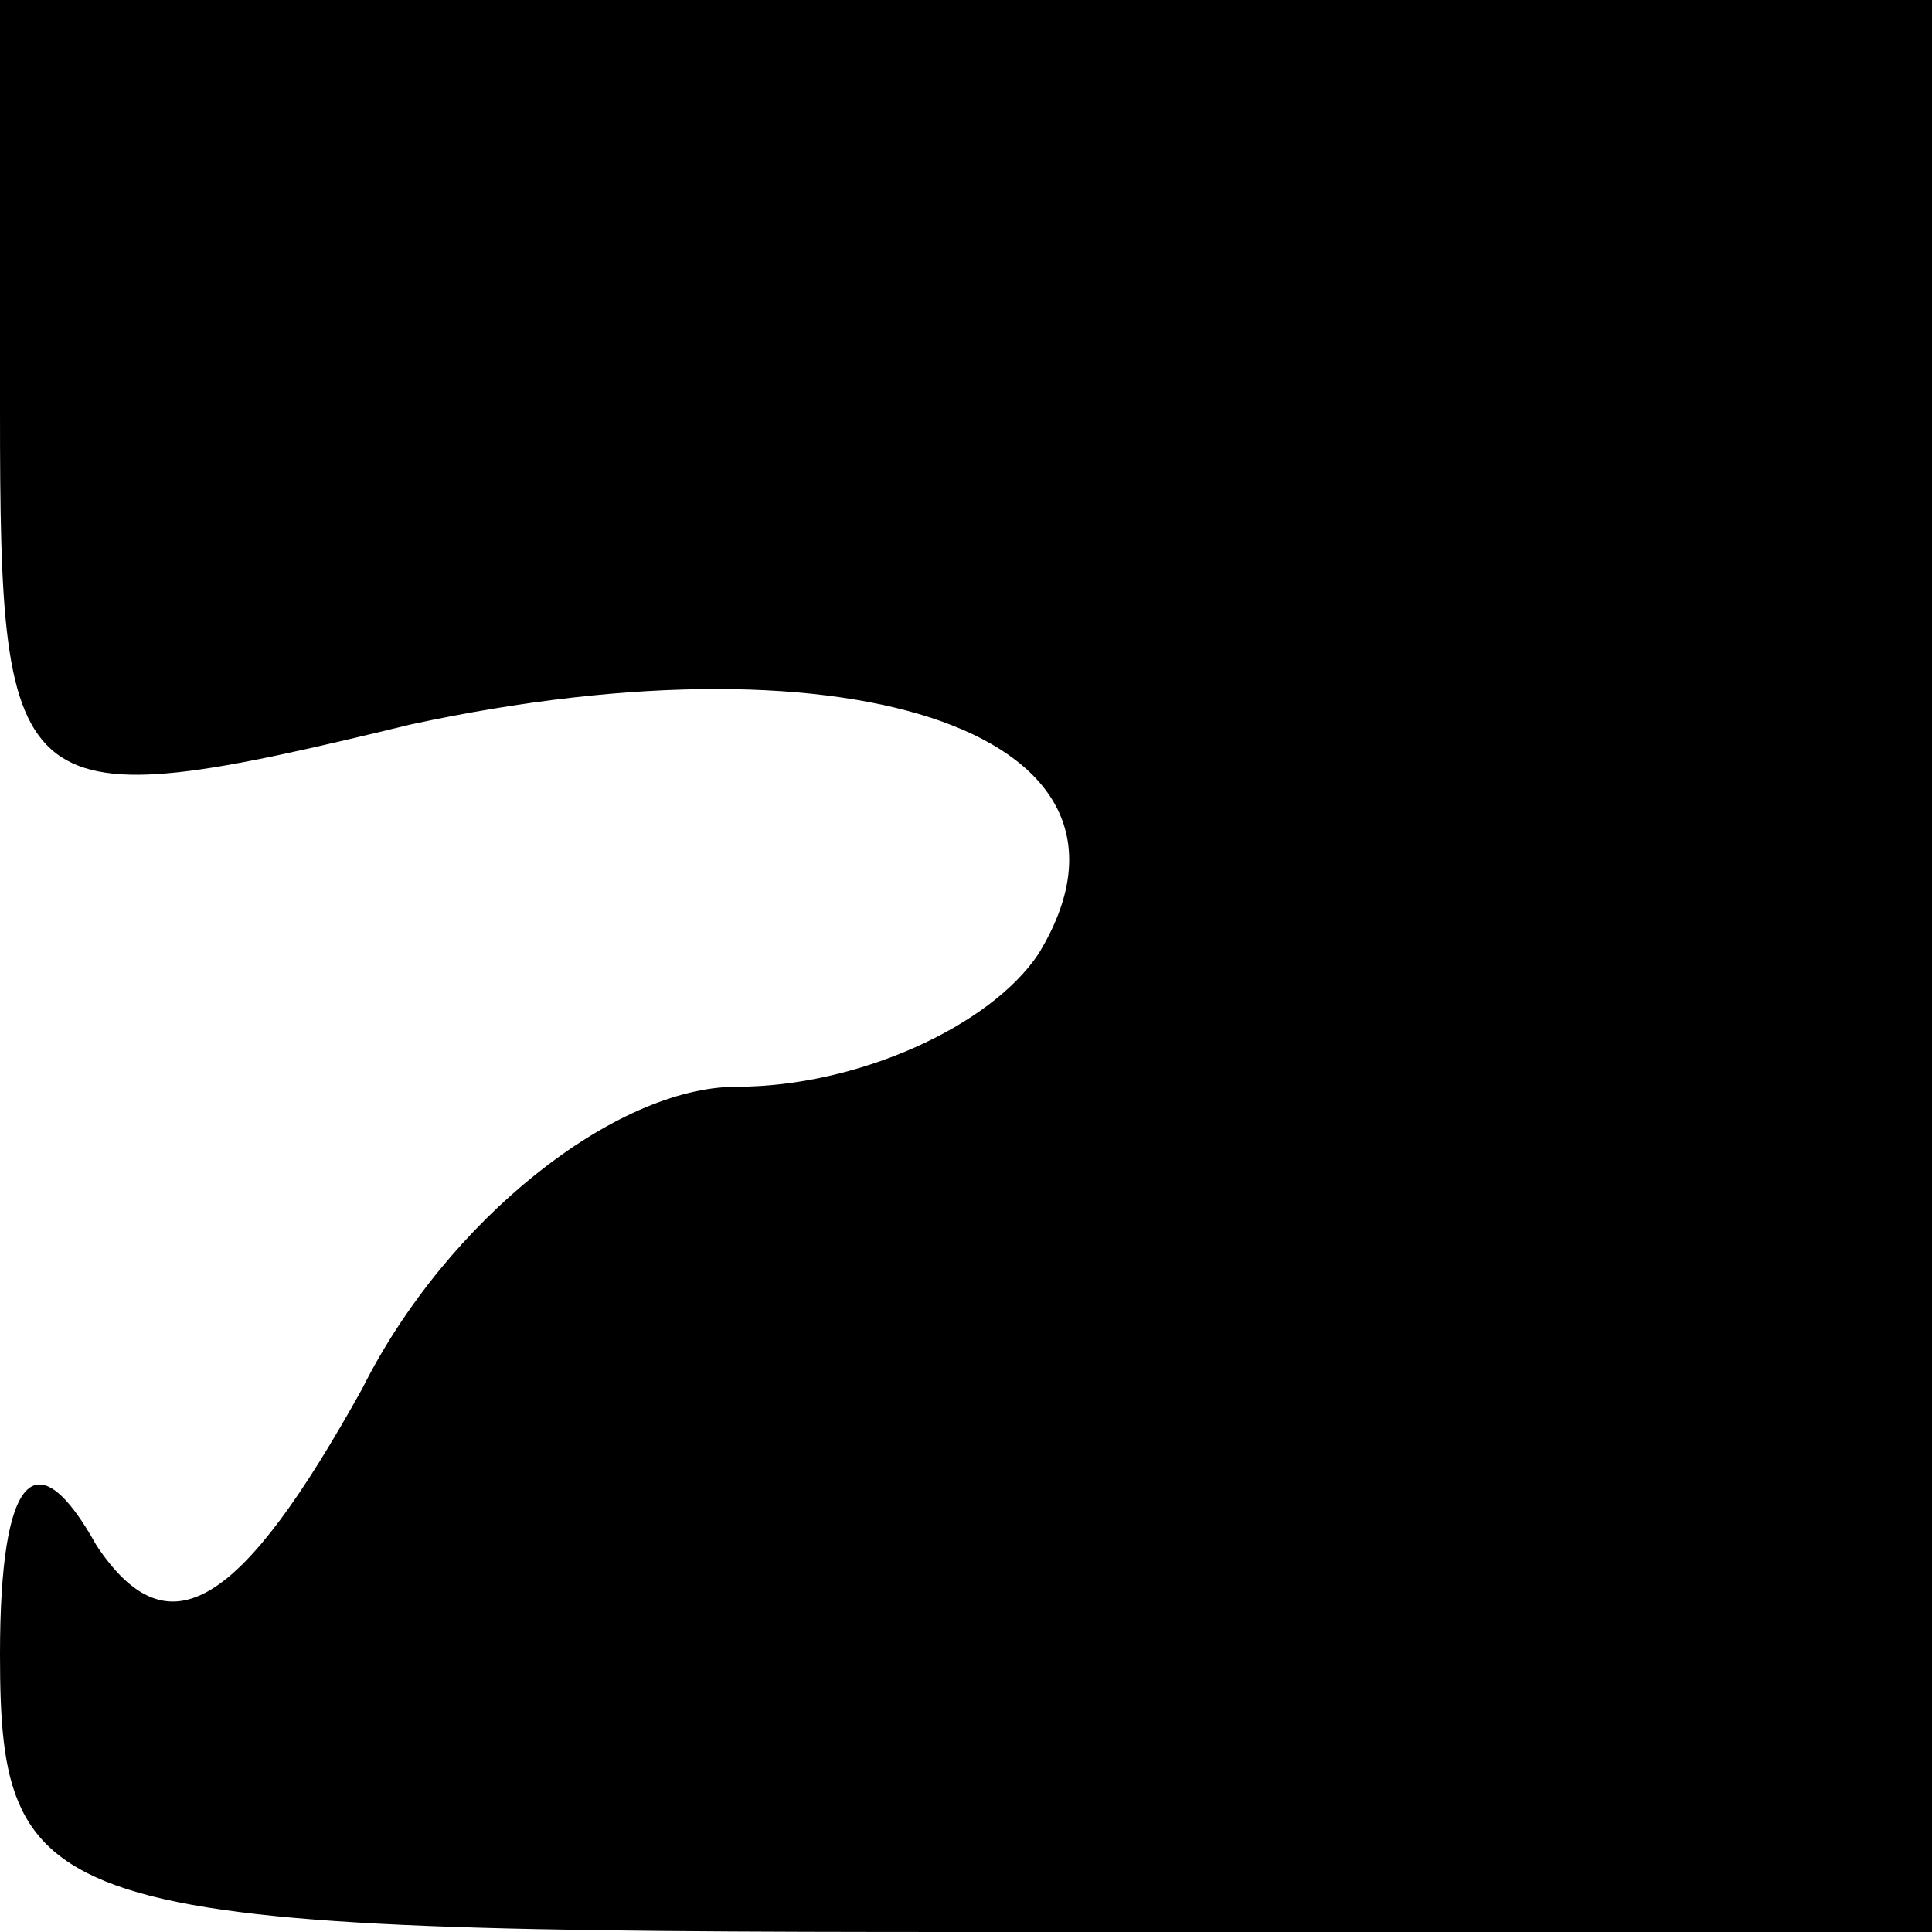
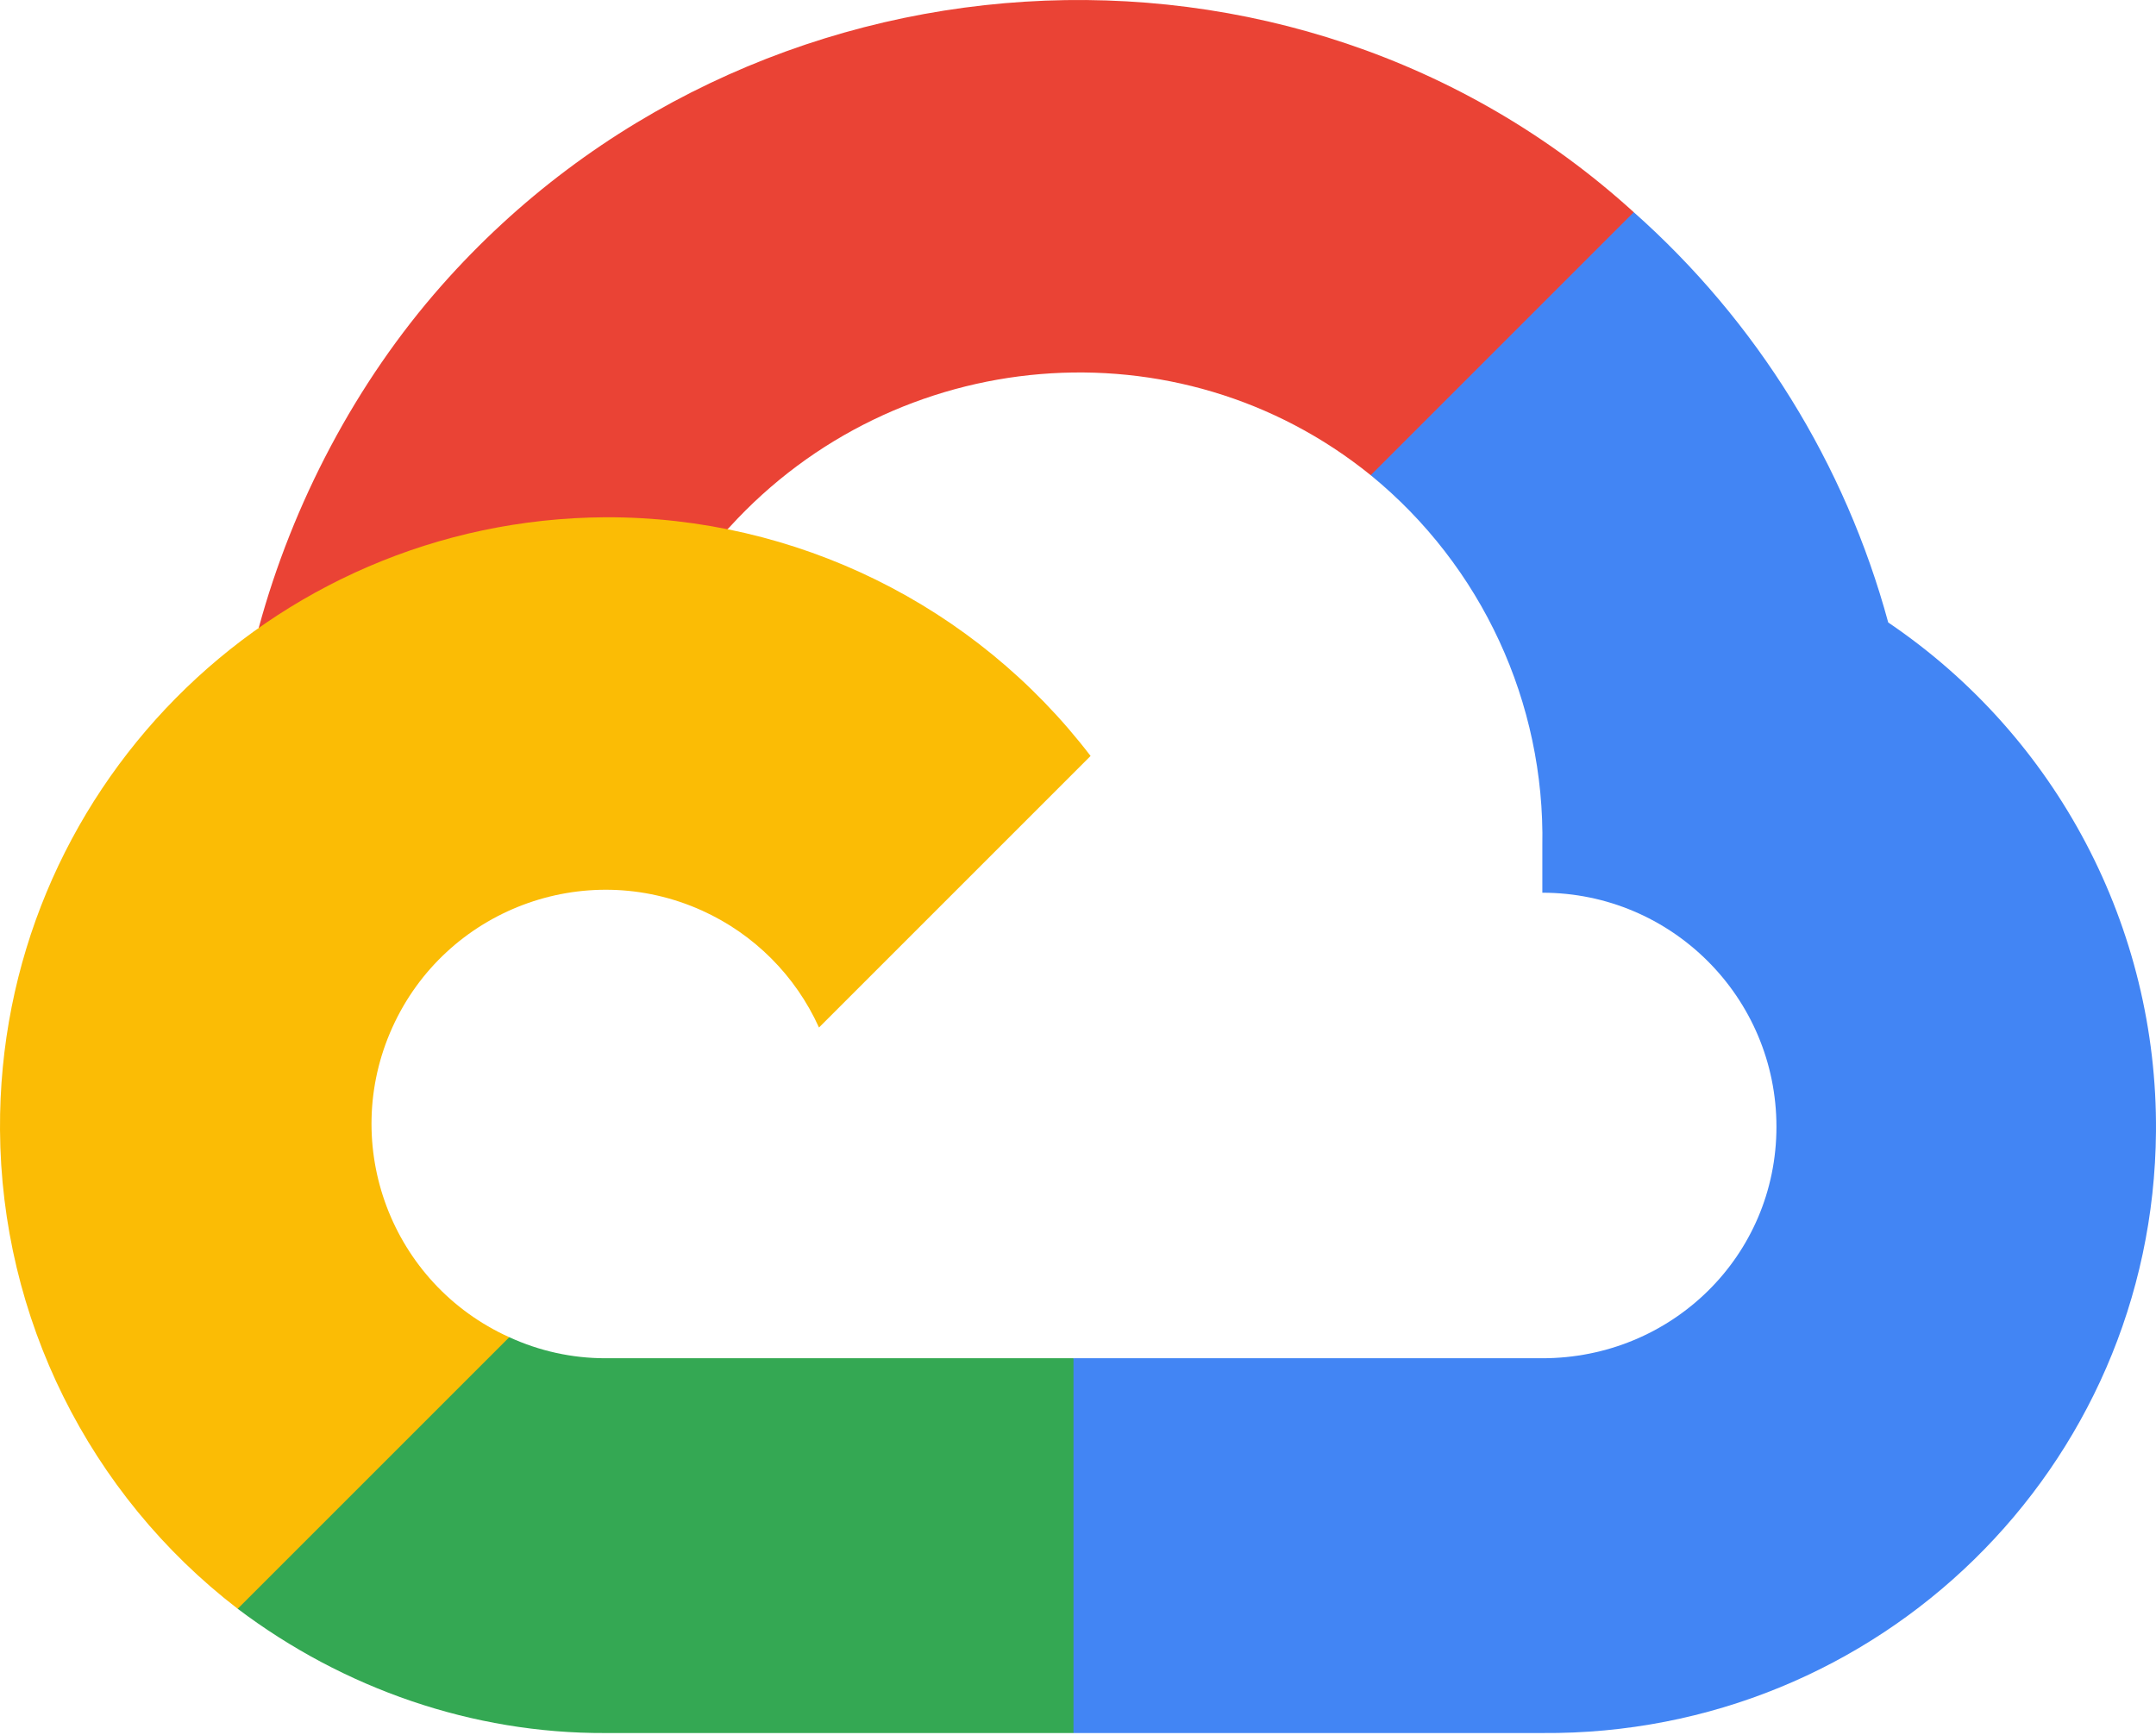
- <svg xmlns="http://www.w3.org/2000/svg" version="1.0" width="16pt" height="16pt" viewBox="0 0 16 16" preserveAspectRatio="xMidYMid meet">
-   <g transform="translate(0,16) scale(0.1,-0.1)" fill="#000000" stroke="none">
-     <path d="M0 126 c0 -33 1 -34 34 -26 37 8 63 -1 52 -19 -4 -6 -15 -11 -25 -11 -10 0 -24 -11 -31 -25 -10 -18 -16 -22 -22 -13 -5 9 -8 6 -8 -9 0 -22 4 -23 80 -23 l80 0 0 80 0 80 -80 0 -80 0 0 -34z" />
+ <svg xmlns="http://www.w3.org/2000/svg" width="256px" height="206px" viewBox="0 0 256 206" version="1.1" preserveAspectRatio="xMidYMid">
+   <g>
+     <path d="M170.252,56.819 L192.505,34.566 L193.988,25.196 C153.437,-11.677 88.976,-7.496 52.421,33.92 C42.267,45.423 34.734,59.764 30.717,74.573 L38.687,73.45 L83.192,66.111 L86.628,62.597 C106.425,40.855 139.898,37.93 162.756,56.429 L170.252,56.819 Z" fill="#EA4335" />
+     <path d="M224.205,73.918 C219.09,55.082 208.589,38.149 193.988,25.196 L162.756,56.428 C175.944,67.204 183.457,83.438 183.135,100.465 L183.135,106.009 C198.486,106.009 210.932,118.454 210.932,133.805 C210.932,149.157 198.486,161.29 183.135,161.29 L127.464,161.29 L121.998,167.224 L121.998,200.564 L127.464,205.795 L183.135,205.795 C223.065,206.106 255.687,174.301 255.998,134.371 C256.186,110.168 244.253,87.478 224.205,73.918" fill="#4285F4" />
+     <path d="M71.87,205.796 L127.463,205.796 L127.463,161.29 L71.87,161.29 C67.909,161.289 64.073,160.438 60.471,158.792 L52.584,161.212 L30.175,183.465 L28.223,191.039 C40.79,200.528 56.123,205.864 71.87,205.796" fill="#34A853" />
+     <path d="M71.87,61.425 C31.939,61.663 -0.237,94.228 0.001,134.157 C0.134,156.456 10.548,177.446 28.223,191.038 L60.471,158.792 C46.48,152.47 40.263,136.006 46.584,122.016 C52.904,108.025 69.37,101.808 83.359,108.129 C89.524,110.913 94.461,115.852 97.246,122.016 L129.494,89.769 C115.773,71.832 94.453,61.344 71.87,61.425" fill="#FBBC05" />
  </g>
</svg>
